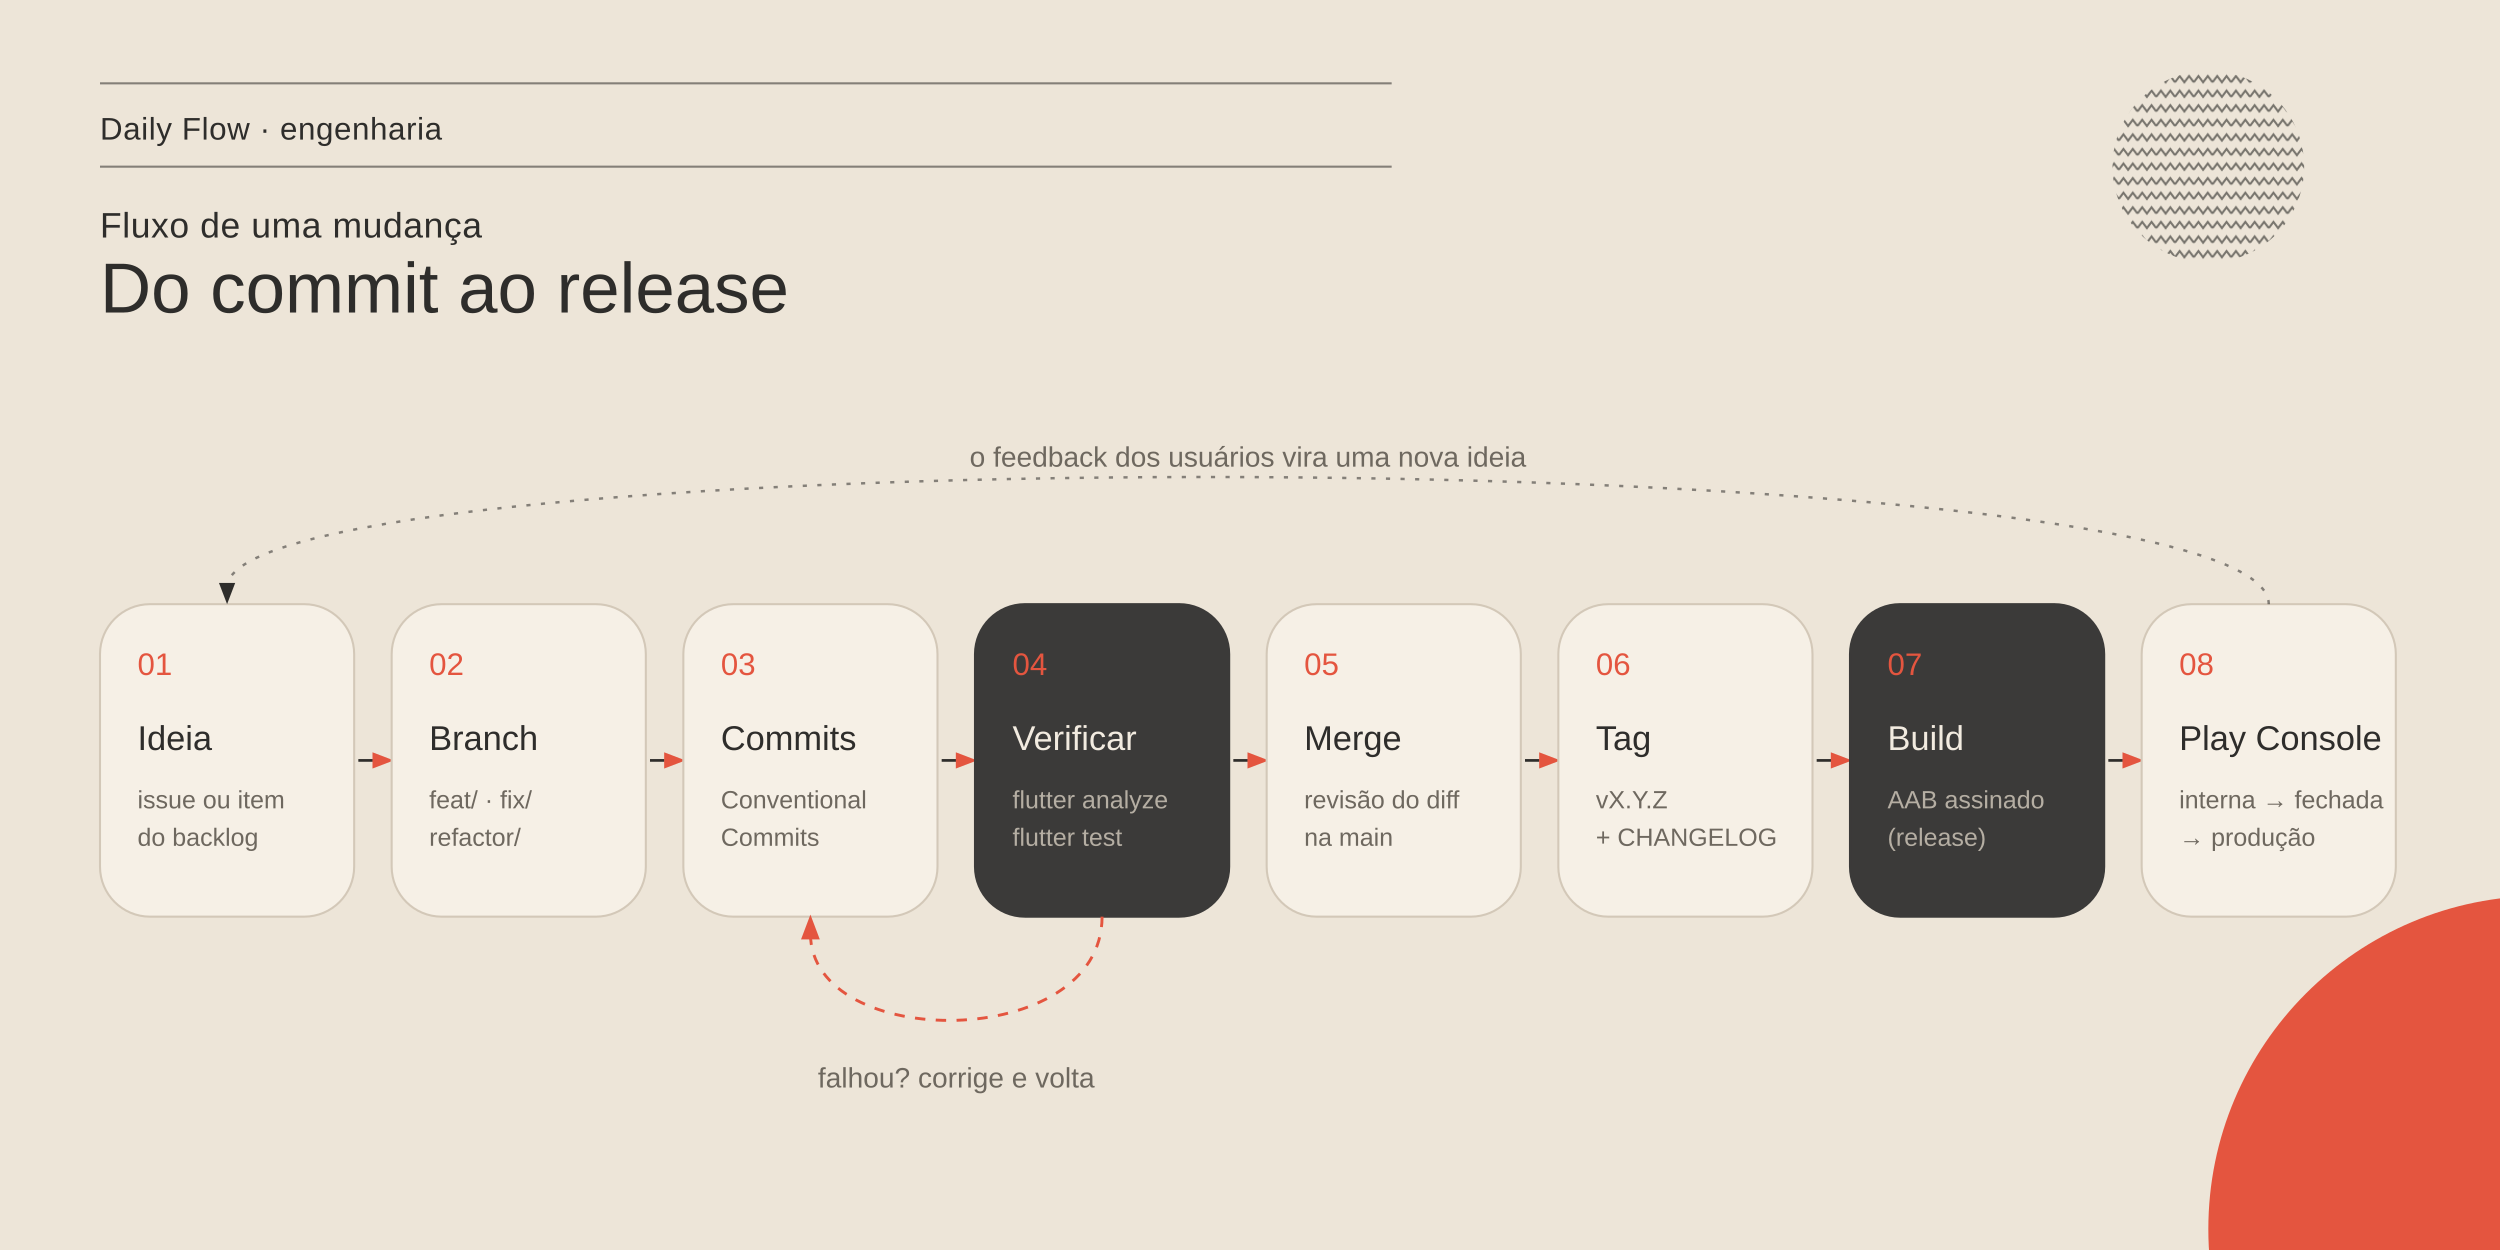
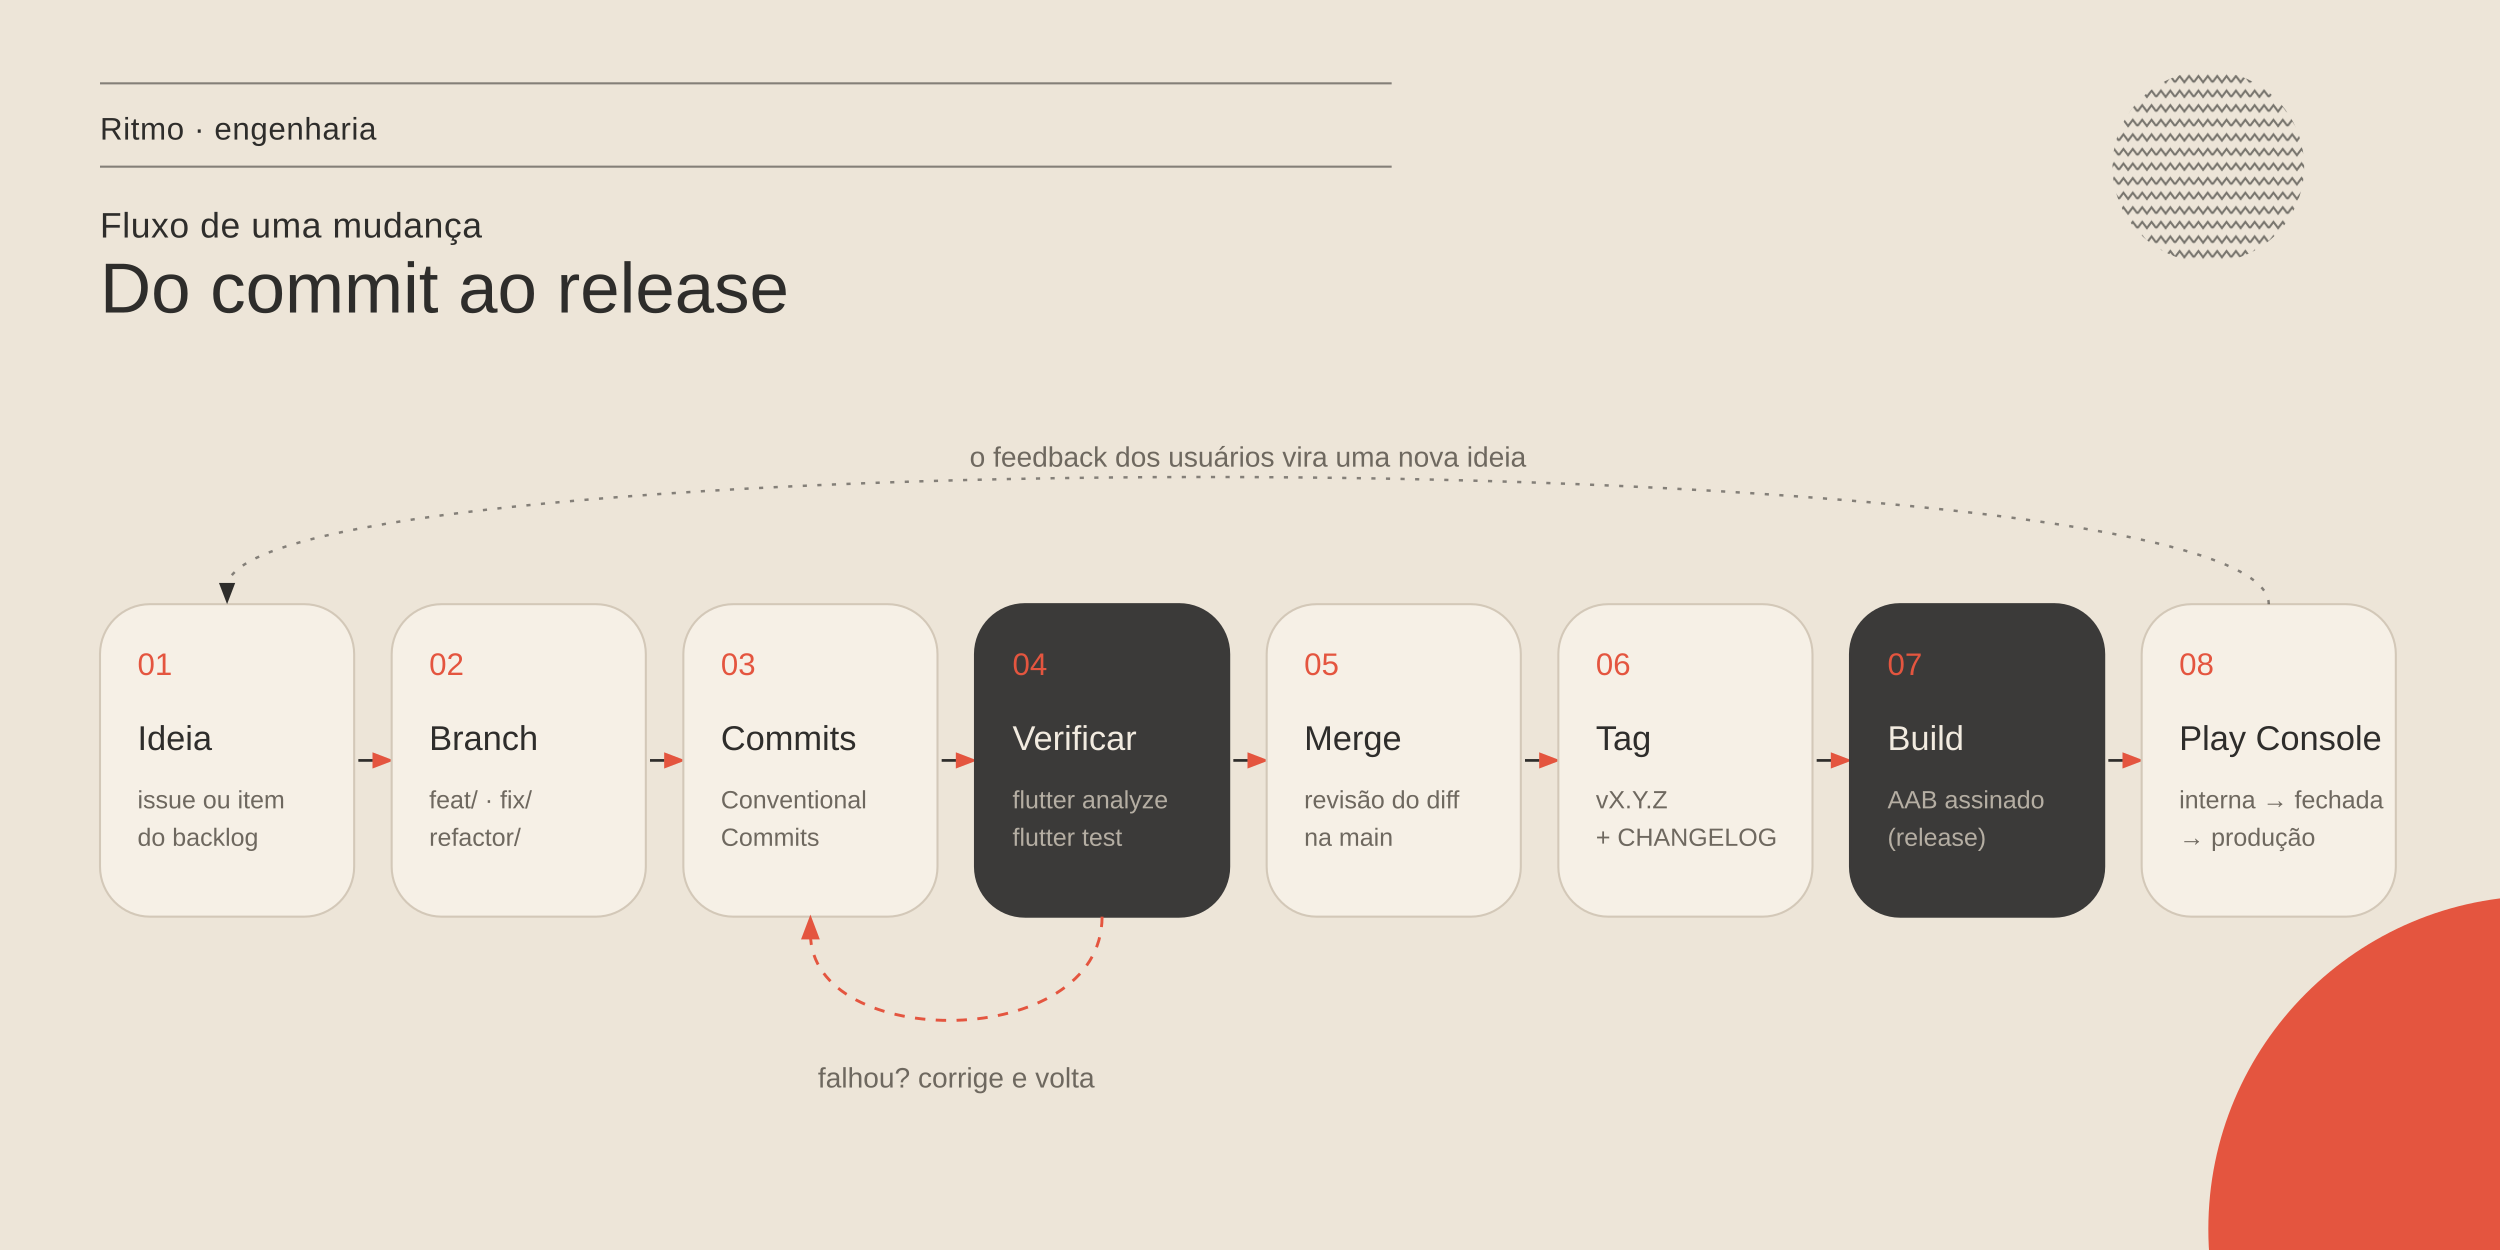
<svg xmlns="http://www.w3.org/2000/svg" width="1200" height="600" viewBox="0 0 1200 600" role="img" aria-labelledby="t d">
  <defs>
    <pattern id="zig" width="9" height="7" patternUnits="userSpaceOnUse">
      <path d="M0 4.5 L2.25 1.5 L4.5 4.5 L6.75 1.5 L9 4.5" fill="none" stroke="#2E2D2B" stroke-width="1" stroke-opacity=".6" />
    </pattern>
  </defs>
  <style>
  text { font-family: Jost, Futura, 'Century Gothic', 'Avenir Next', 'Segoe UI', Arial, sans-serif; fill: #2E2D2B; }
  .eyebrow { font-size: 15px; font-weight: 400; letter-spacing: .3px; }
  .title { font-size: 34px; font-weight: 300; }
  .h { font-size: 18px; font-weight: 500; }
  .s { font-size: 13.5px; fill: #6E685F; }
  .n { font-size: 15px; font-weight: 500; fill: #E4553F; }
  .on { fill: #F2EBE0; }
  .onm { fill: #B5AEA3; }
  .mono { font-family: Consolas, Menlo, 'DejaVu Sans Mono', monospace; }
</style>
  <rect width="1200" height="600" fill="#EDE5D8" />
  <circle cx="1220" cy="590" r="160" fill="#E4553F" />
  <circle cx="1060" cy="80" r="46" fill="url(#zig)" />
  <line x1="48" y1="40" x2="668" y2="40" stroke="#2E2D2B" stroke-opacity=".55" />
-   <text x="48" y="67" class="eyebrow">Daily Flow · engenharia</text>
+   <text x="48" y="67" class="eyebrow">Ritmo · engenharia</text>
  <line x1="48" y1="80" x2="668" y2="80" stroke="#2E2D2B" stroke-opacity=".55" />
  <text x="48" y="114" class="eyebrow" style="font-weight:300;font-size:17px">Fluxo de uma mudança</text>
  <text x="48" y="150" class="title">Do commit ao release</text>
  <rect x="48" y="290" width="122" height="150" rx="24" fill="#F6F0E6" stroke="#D3C8B8" />
  <text x="66" y="324" class="n">01</text>
  <text x="66" y="360" class="h" style="font-size:16.5px">Ideia</text>
  <text x="66" y="388" class="s" style="font-size:12px">issue ou item</text>
  <text x="66" y="406" class="s" style="font-size:12px">do backlog</text>
  <line x1="172" y1="365" x2="179" y2="365" stroke="#2E2D2B" stroke-width="1.3" />
  <polygon points="6,0 -4.2,3.9 -4.2,-3.9" fill="#E4553F" transform="translate(183.0 365.0) rotate(0.0)" />
  <rect x="188" y="290" width="122" height="150" rx="24" fill="#F6F0E6" stroke="#D3C8B8" />
  <text x="206" y="324" class="n">02</text>
  <text x="206" y="360" class="h" style="font-size:16.5px">Branch</text>
  <text x="206" y="388" class="s" style="font-size:12px">feat/ · fix/</text>
  <text x="206" y="406" class="s" style="font-size:12px">refactor/</text>
  <line x1="312" y1="365" x2="319" y2="365" stroke="#2E2D2B" stroke-width="1.3" />
  <polygon points="6,0 -4.2,3.9 -4.2,-3.9" fill="#E4553F" transform="translate(323.0 365.0) rotate(0.0)" />
  <rect x="328" y="290" width="122" height="150" rx="24" fill="#F6F0E6" stroke="#D3C8B8" />
  <text x="346" y="324" class="n">03</text>
  <text x="346" y="360" class="h" style="font-size:16.5px">Commits</text>
  <text x="346" y="388" class="s" style="font-size:12px">Conventional</text>
  <text x="346" y="406" class="s" style="font-size:12px">Commits</text>
  <line x1="452" y1="365" x2="459" y2="365" stroke="#2E2D2B" stroke-width="1.3" />
  <polygon points="6,0 -4.2,3.9 -4.2,-3.9" fill="#E4553F" transform="translate(463.0 365.0) rotate(0.0)" />
  <rect x="468" y="290" width="122" height="150" rx="24" fill="#3B3A39" stroke="#3B3A39" />
  <text x="486" y="324" class="n">04</text>
  <text x="486" y="360" class="h on" style="font-size:16.5px">Verificar</text>
  <text x="486" y="388" class="s onm" style="font-size:12px">flutter analyze</text>
  <text x="486" y="406" class="s onm" style="font-size:12px">flutter test</text>
  <line x1="592" y1="365" x2="599" y2="365" stroke="#2E2D2B" stroke-width="1.3" />
  <polygon points="6,0 -4.2,3.9 -4.2,-3.9" fill="#E4553F" transform="translate(603.0 365.0) rotate(0.0)" />
  <rect x="608" y="290" width="122" height="150" rx="24" fill="#F6F0E6" stroke="#D3C8B8" />
  <text x="626" y="324" class="n">05</text>
  <text x="626" y="360" class="h" style="font-size:16.5px">Merge</text>
  <text x="626" y="388" class="s" style="font-size:12px">revisão do diff</text>
  <text x="626" y="406" class="s" style="font-size:12px">na main</text>
  <line x1="732" y1="365" x2="739" y2="365" stroke="#2E2D2B" stroke-width="1.3" />
  <polygon points="6,0 -4.2,3.9 -4.2,-3.9" fill="#E4553F" transform="translate(743.0 365.0) rotate(0.0)" />
  <rect x="748" y="290" width="122" height="150" rx="24" fill="#F6F0E6" stroke="#D3C8B8" />
  <text x="766" y="324" class="n">06</text>
  <text x="766" y="360" class="h" style="font-size:16.5px">Tag</text>
  <text x="766" y="388" class="s" style="font-size:12px">vX.Y.Z</text>
  <text x="766" y="406" class="s" style="font-size:12px">+ CHANGELOG</text>
  <line x1="872" y1="365" x2="879" y2="365" stroke="#2E2D2B" stroke-width="1.3" />
  <polygon points="6,0 -4.2,3.9 -4.2,-3.9" fill="#E4553F" transform="translate(883.0 365.0) rotate(0.0)" />
  <rect x="888" y="290" width="122" height="150" rx="24" fill="#3B3A39" stroke="#3B3A39" />
  <text x="906" y="324" class="n">07</text>
  <text x="906" y="360" class="h on" style="font-size:16.5px">Build</text>
  <text x="906" y="388" class="s onm" style="font-size:12px">AAB assinado</text>
  <text x="906" y="406" class="s onm" style="font-size:12px">(release)</text>
  <line x1="1012" y1="365" x2="1019" y2="365" stroke="#2E2D2B" stroke-width="1.3" />
  <polygon points="6,0 -4.2,3.9 -4.2,-3.9" fill="#E4553F" transform="translate(1023.0 365.0) rotate(0.0)" />
  <rect x="1028" y="290" width="122" height="150" rx="24" fill="#F6F0E6" stroke="#D3C8B8" />
  <text x="1046" y="324" class="n">08</text>
  <text x="1046" y="360" class="h" style="font-size:16.5px">Play Console</text>
  <text x="1046" y="388" class="s" style="font-size:12px">interna → fechada</text>
  <text x="1046" y="406" class="s" style="font-size:12px">→ produção</text>
  <path d="M529.0 440 C 529.0 505, 389.0 505, 389.0 448" fill="none" stroke="#E4553F" stroke-width="1.4" stroke-dasharray="5 5" />
  <polygon points="7,0 -4.9,4.5 -4.9,-4.5" fill="#E4553F" transform="translate(389.0 446.0) rotate(-90.0)" />
  <text x="459.0" y="522" text-anchor="middle" class="s">falhou? corrige e volta</text>
  <path d="M1089.0 290 C 1089.0 210, 109.0 210, 109.0 282" fill="none" stroke="#2E2D2B" stroke-opacity=".55" stroke-width="1.2" stroke-dasharray="2 5" />
  <polygon points="6,0 -4.2,3.9 -4.2,-3.9" fill="#2E2D2B" transform="translate(109.0 284.0) rotate(90.0)" />
  <text x="599.0" y="224" text-anchor="middle" class="s">o feedback dos usuários vira uma nova ideia</text>
</svg>
